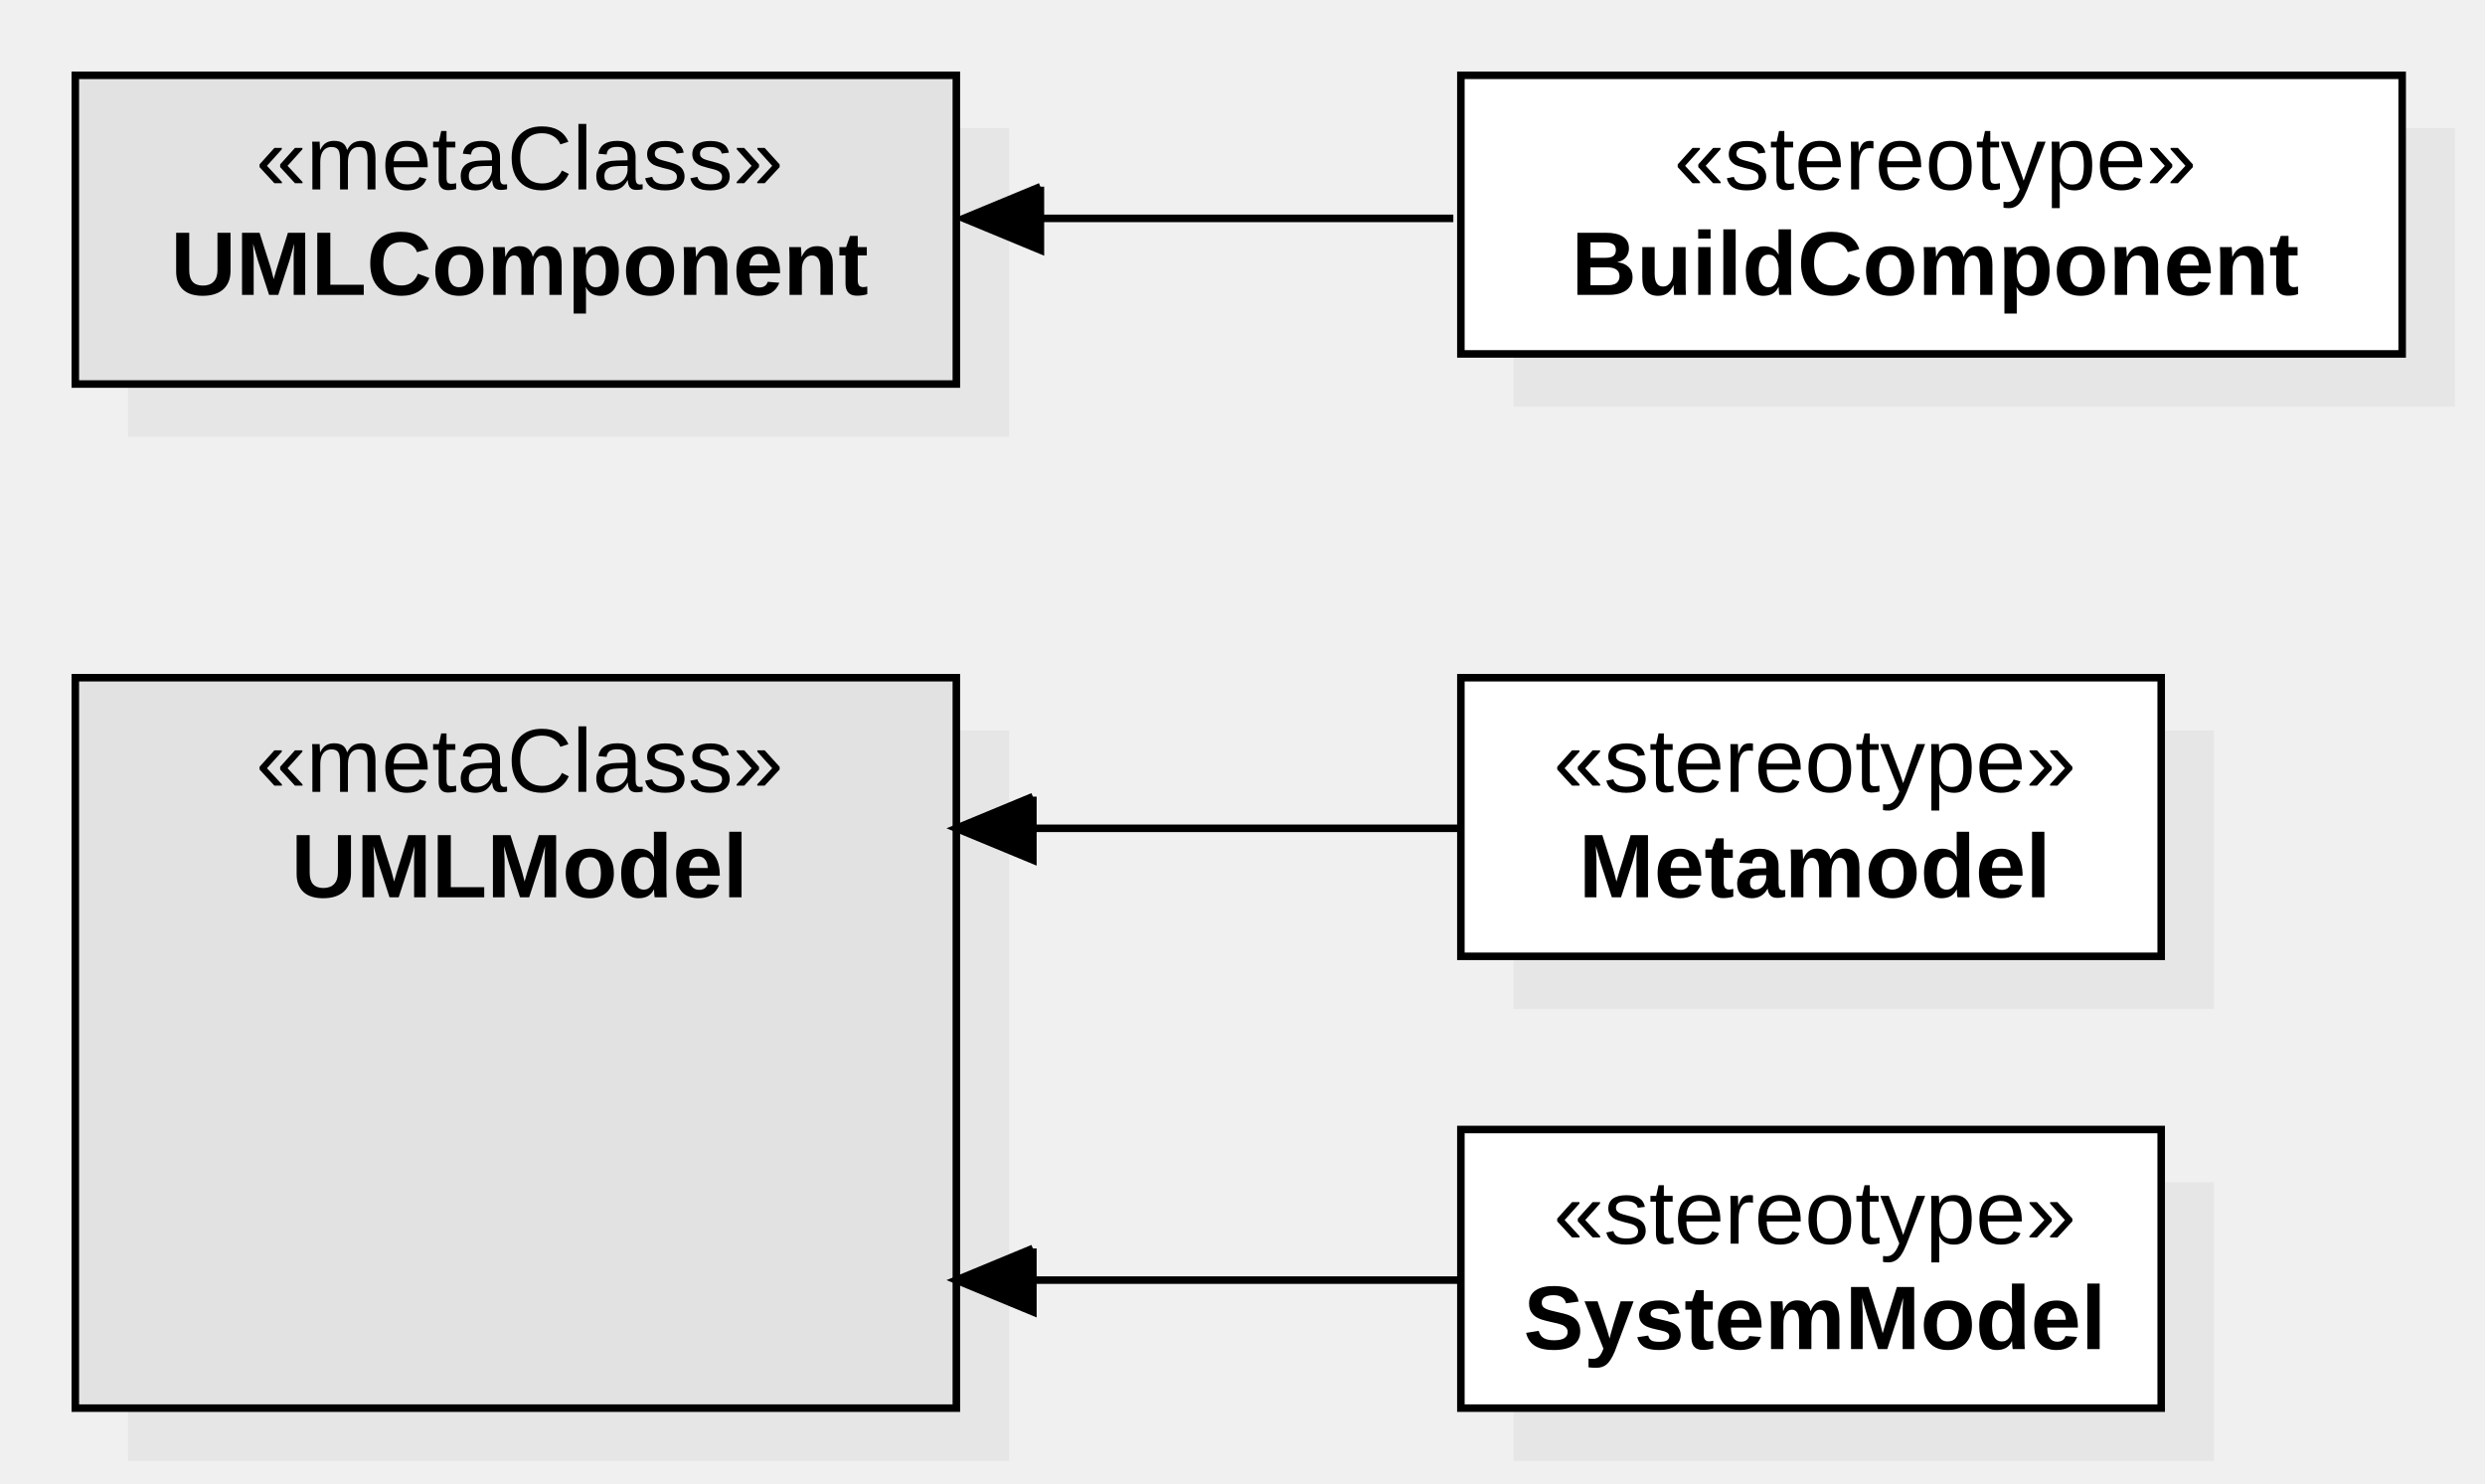
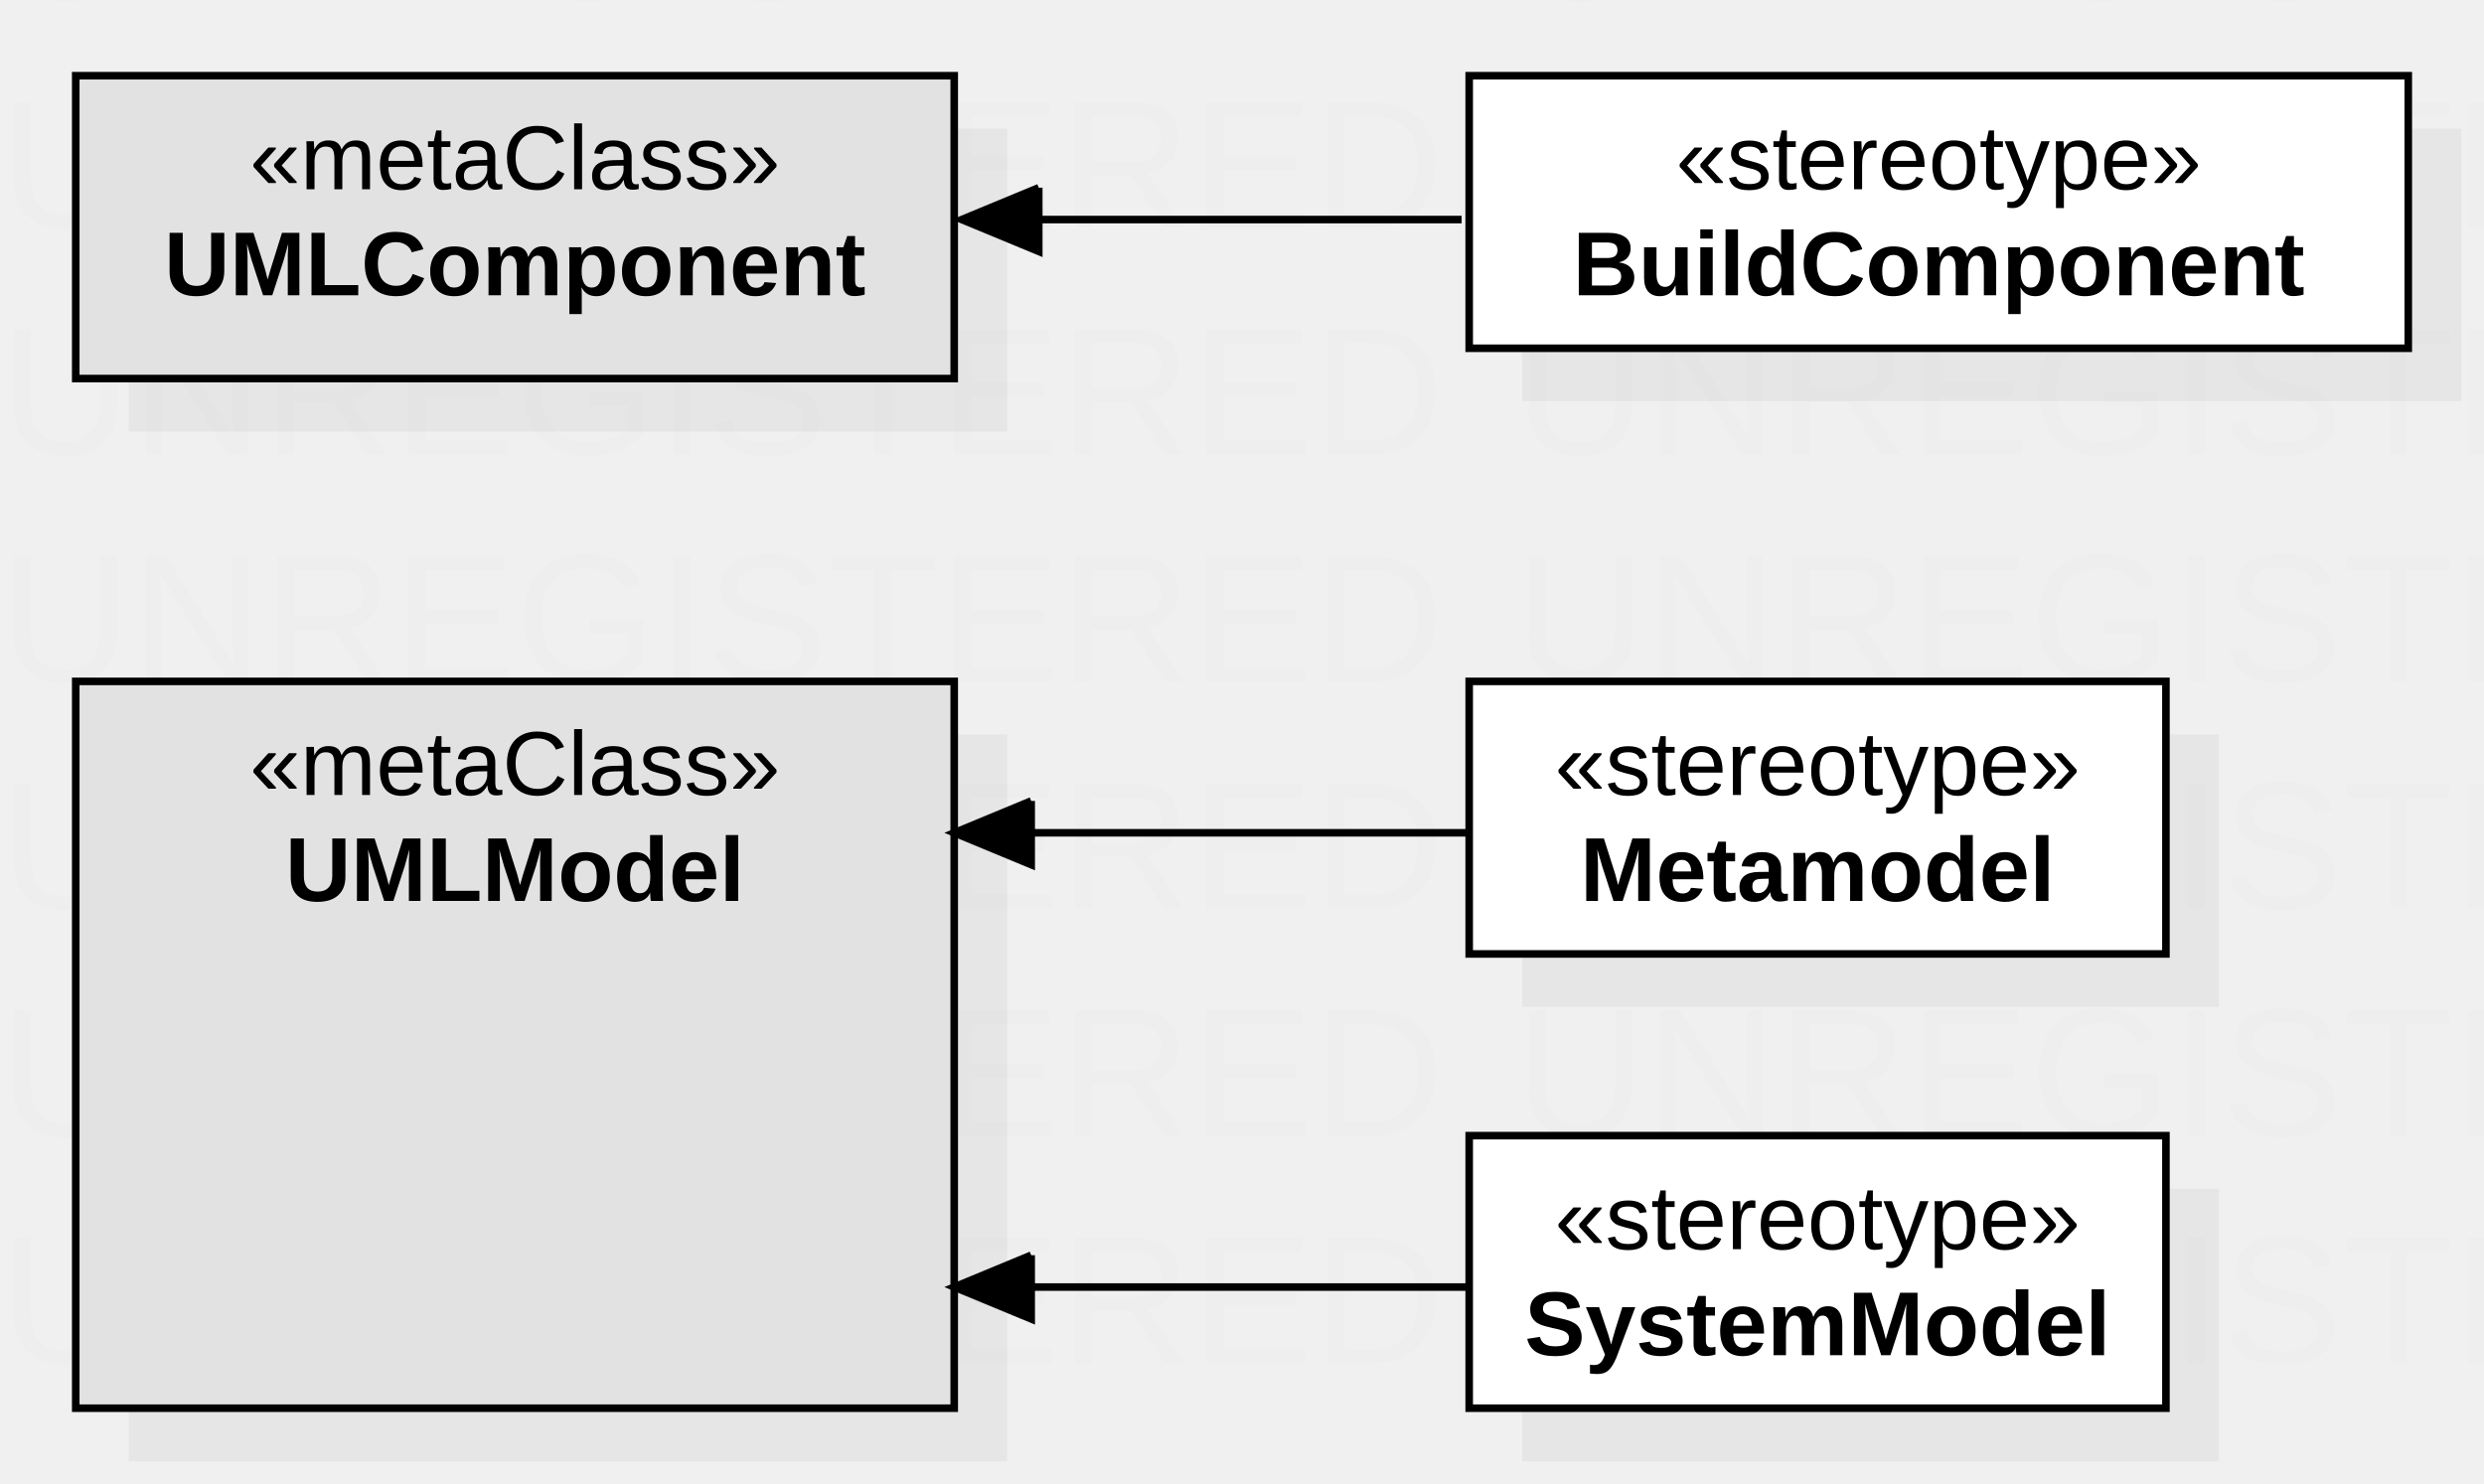
- <svg xmlns="http://www.w3.org/2000/svg" version="1.1" width="330" height="197">
+ <svg xmlns="http://www.w3.org/2000/svg" version="1.1" width="328" height="196">
  <defs />
  <g>
-     <g>
-       <rect fill="#C0C0C0" stroke="none" x="47" y="123" width="117" height="97" transform="matrix(1 0 0 1 -30 -26)" fill-opacity="0.2" />
+     <text fill="#eeeeee" stroke="none" font-family="Arial" font-size="24px" font-style="normal" font-weight="normal" text-decoration="none" x="0" y="0">UNREGISTERED</text>
+     <text fill="#eeeeee" stroke="none" font-family="Arial" font-size="24px" font-style="normal" font-weight="normal" text-decoration="none" x="0" y="30">UNREGISTERED</text>
+     <text fill="#eeeeee" stroke="none" font-family="Arial" font-size="24px" font-style="normal" font-weight="normal" text-decoration="none" x="0" y="60">UNREGISTERED</text>
+     <text fill="#eeeeee" stroke="none" font-family="Arial" font-size="24px" font-style="normal" font-weight="normal" text-decoration="none" x="0" y="90">UNREGISTERED</text>
+     <text fill="#eeeeee" stroke="none" font-family="Arial" font-size="24px" font-style="normal" font-weight="normal" text-decoration="none" x="0" y="120">UNREGISTERED</text>
+     <text fill="#eeeeee" stroke="none" font-family="Arial" font-size="24px" font-style="normal" font-weight="normal" text-decoration="none" x="0" y="150">UNREGISTERED</text>
+     <text fill="#eeeeee" stroke="none" font-family="Arial" font-size="24px" font-style="normal" font-weight="normal" text-decoration="none" x="0" y="180">UNREGISTERED</text>
+     <text fill="#eeeeee" stroke="none" font-family="Arial" font-size="24px" font-style="normal" font-weight="normal" text-decoration="none" x="200" y="0">UNREGISTERED</text>
+     <text fill="#eeeeee" stroke="none" font-family="Arial" font-size="24px" font-style="normal" font-weight="normal" text-decoration="none" x="200" y="30">UNREGISTERED</text>
+     <text fill="#eeeeee" stroke="none" font-family="Arial" font-size="24px" font-style="normal" font-weight="normal" text-decoration="none" x="200" y="60">UNREGISTERED</text>
+     <text fill="#eeeeee" stroke="none" font-family="Arial" font-size="24px" font-style="normal" font-weight="normal" text-decoration="none" x="200" y="90">UNREGISTERED</text>
+     <text fill="#eeeeee" stroke="none" font-family="Arial" font-size="24px" font-style="normal" font-weight="normal" text-decoration="none" x="200" y="120">UNREGISTERED</text>
+     <text fill="#eeeeee" stroke="none" font-family="Arial" font-size="24px" font-style="normal" font-weight="normal" text-decoration="none" x="200" y="150">UNREGISTERED</text>
+     <text fill="#eeeeee" stroke="none" font-family="Arial" font-size="24px" font-style="normal" font-weight="normal" text-decoration="none" x="200" y="180">UNREGISTERED</text>
+     <g transform="translate(-30,-26) scale(1,1)">
+       <rect fill="#C0C0C0" stroke="none" x="47" y="123" width="116" height="96" opacity="0.2" />
    </g>
-     <g>
-       <rect fill="#e2e2e2" stroke="none" x="40" y="116" width="117" height="97" transform="matrix(1 0 0 1 -30 -26)" />
+     <g transform="translate(-30,-26) scale(1,1)">
+       <rect fill="#e2e2e2" stroke="none" x="40" y="116" width="116" height="96" />
    </g>
-     <g>
-       <path fill="none" stroke="#000000" paint-order="fill stroke markers" d=" M 10 90 L 127 90 L 127 187 L 10 187 L 10 90 Z Z" stroke-miterlimit="10" stroke-dasharray="" />
+     <g transform="translate(-30,-26) scale(1,1)">
+       <path fill="none" stroke="#000000" d="M 40 116 L 156 116 L 156 212 L 40 212 L 40 116 Z Z" stroke-miterlimit="10" />
    </g>
-     <g>
+     <g transform="translate(-30,-26) scale(1,1)">
      <g>
        <path fill="none" stroke="none" />
-         <text fill="#000000" stroke="none" font-family="Arial" font-size="12px" font-style="normal" font-weight="normal" text-decoration="undefined" x="99" y="127" text-anchor="middle" dominant-baseline="central" transform="matrix(1 0 0 1 -30 -26)">«metaClass»</text>
+         <text fill="#000000" stroke="none" font-family="Arial" font-size="12px" font-style="normal" font-weight="normal" text-decoration="none" x="62.984" y="131">«metaClass»</text>
      </g>
    </g>
-     <g>
+     <g transform="translate(-30,-26) scale(1,1)">
      <g>
        <path fill="none" stroke="none" />
-         <text fill="#000000" stroke="none" font-family="Arial" font-size="12px" font-style="normal" font-weight="bold" text-decoration="undefined" x="99" y="141" text-anchor="middle" dominant-baseline="central" transform="matrix(1 0 0 1 -30 -26)">UMLModel</text>
+         <text fill="#000000" stroke="none" font-family="Arial" font-size="12px" font-style="normal" font-weight="bold" text-decoration="none" x="67.672" y="145">UMLModel</text>
      </g>
    </g>
-     <g>
-       <rect fill="#C0C0C0" stroke="none" x="231" y="43" width="125" height="37" transform="matrix(1 0 0 1 -30 -26)" fill-opacity="0.2" />
+     <g transform="translate(-30,-26) scale(1,1)">
+       <rect fill="#C0C0C0" stroke="none" x="231" y="43" width="124" height="36" opacity="0.2" />
    </g>
-     <g>
-       <rect fill="#ffffff" stroke="none" x="224" y="36" width="125" height="37" transform="matrix(1 0 0 1 -30 -26)" />
+     <g transform="translate(-30,-26) scale(1,1)">
+       <rect fill="#ffffff" stroke="none" x="224" y="36" width="124" height="36" />
    </g>
-     <g>
-       <path fill="none" stroke="#000000" paint-order="fill stroke markers" d=" M 194 10 L 319 10 L 319 47 L 194 47 L 194 10 Z Z" stroke-miterlimit="10" stroke-dasharray="" />
+     <g transform="translate(-30,-26) scale(1,1)">
+       <path fill="none" stroke="#000000" d="M 224 36 L 348 36 L 348 72 L 224 72 L 224 36 Z Z" stroke-miterlimit="10" />
    </g>
-     <g>
+     <g transform="translate(-30,-26) scale(1,1)">
      <g>
        <path fill="none" stroke="none" />
-         <text fill="#000000" stroke="none" font-family="Arial" font-size="12px" font-style="normal" font-weight="normal" text-decoration="undefined" x="287" y="47" text-anchor="middle" dominant-baseline="central" transform="matrix(1 0 0 1 -30 -26)">«stereotype»</text>
+         <text fill="#000000" stroke="none" font-family="Arial" font-size="12px" font-style="normal" font-weight="normal" text-decoration="none" x="251.31" y="51">«stereotype»</text>
      </g>
    </g>
-     <g>
+     <g transform="translate(-30,-26) scale(1,1)">
      <g>
        <path fill="none" stroke="none" />
-         <text fill="#000000" stroke="none" font-family="Arial" font-size="12px" font-style="normal" font-weight="bold" text-decoration="undefined" x="287" y="61" text-anchor="middle" dominant-baseline="central" transform="matrix(1 0 0 1 -30 -26)">BuildComponent</text>
+         <text fill="#000000" stroke="none" font-family="Arial" font-size="12px" font-style="normal" font-weight="bold" text-decoration="none" x="237.675" y="65">BuildComponent</text>
      </g>
    </g>
-     <g>
-       <rect fill="#C0C0C0" stroke="none" x="231" y="123" width="93" height="37" transform="matrix(1 0 0 1 -30 -26)" fill-opacity="0.2" />
+     <g transform="translate(-30,-26) scale(1,1)">
+       <rect fill="#C0C0C0" stroke="none" x="231" y="123" width="92" height="36" opacity="0.2" />
    </g>
-     <g>
-       <rect fill="#ffffff" stroke="none" x="224" y="116" width="93" height="37" transform="matrix(1 0 0 1 -30 -26)" />
+     <g transform="translate(-30,-26) scale(1,1)">
+       <rect fill="#ffffff" stroke="none" x="224" y="116" width="92" height="36" />
    </g>
-     <g>
-       <path fill="none" stroke="#000000" paint-order="fill stroke markers" d=" M 194 90 L 287 90 L 287 127 L 194 127 L 194 90 Z Z" stroke-miterlimit="10" stroke-dasharray="" />
+     <g transform="translate(-30,-26) scale(1,1)">
+       <path fill="none" stroke="#000000" d="M 224 116 L 316 116 L 316 152 L 224 152 L 224 116 Z Z" stroke-miterlimit="10" />
    </g>
-     <g>
+     <g transform="translate(-30,-26) scale(1,1)">
      <g>
        <path fill="none" stroke="none" />
-         <text fill="#000000" stroke="none" font-family="Arial" font-size="12px" font-style="normal" font-weight="normal" text-decoration="undefined" x="271" y="127" text-anchor="middle" dominant-baseline="central" transform="matrix(1 0 0 1 -30 -26)">«stereotype»</text>
+         <text fill="#000000" stroke="none" font-family="Arial" font-size="12px" font-style="normal" font-weight="normal" text-decoration="none" x="235.31" y="131">«stereotype»</text>
      </g>
    </g>
-     <g>
+     <g transform="translate(-30,-26) scale(1,1)">
      <g>
        <path fill="none" stroke="none" />
-         <text fill="#000000" stroke="none" font-family="Arial" font-size="12px" font-style="normal" font-weight="bold" text-decoration="undefined" x="271" y="141" text-anchor="middle" dominant-baseline="central" transform="matrix(1 0 0 1 -30 -26)">Metamodel</text>
+         <text fill="#000000" stroke="none" font-family="Arial" font-size="12px" font-style="normal" font-weight="bold" text-decoration="none" x="238.661" y="145">Metamodel</text>
      </g>
    </g>
-     <g>
-       <rect fill="#C0C0C0" stroke="none" x="231" y="183" width="93" height="37" transform="matrix(1 0 0 1 -30 -26)" fill-opacity="0.2" />
+     <g transform="translate(-30,-26) scale(1,1)">
+       <rect fill="#C0C0C0" stroke="none" x="231" y="183" width="92" height="36" opacity="0.2" />
    </g>
-     <g>
-       <rect fill="#ffffff" stroke="none" x="224" y="176" width="93" height="37" transform="matrix(1 0 0 1 -30 -26)" />
+     <g transform="translate(-30,-26) scale(1,1)">
+       <rect fill="#ffffff" stroke="none" x="224" y="176" width="92" height="36" />
    </g>
-     <g>
-       <path fill="none" stroke="#000000" paint-order="fill stroke markers" d=" M 194 150 L 287 150 L 287 187 L 194 187 L 194 150 Z Z" stroke-miterlimit="10" stroke-dasharray="" />
+     <g transform="translate(-30,-26) scale(1,1)">
+       <path fill="none" stroke="#000000" d="M 224 176 L 316 176 L 316 212 L 224 212 L 224 176 Z Z" stroke-miterlimit="10" />
    </g>
-     <g>
+     <g transform="translate(-30,-26) scale(1,1)">
      <g>
        <path fill="none" stroke="none" />
-         <text fill="#000000" stroke="none" font-family="Arial" font-size="12px" font-style="normal" font-weight="normal" text-decoration="undefined" x="271" y="187" text-anchor="middle" dominant-baseline="central" transform="matrix(1 0 0 1 -30 -26)">«stereotype»</text>
+         <text fill="#000000" stroke="none" font-family="Arial" font-size="12px" font-style="normal" font-weight="normal" text-decoration="none" x="235.31" y="191">«stereotype»</text>
      </g>
    </g>
-     <g>
+     <g transform="translate(-30,-26) scale(1,1)">
      <g>
        <path fill="none" stroke="none" />
-         <text fill="#000000" stroke="none" font-family="Arial" font-size="12px" font-style="normal" font-weight="bold" text-decoration="undefined" x="271" y="201" text-anchor="middle" dominant-baseline="central" transform="matrix(1 0 0 1 -30 -26)">SystemModel</text>
+         <text fill="#000000" stroke="none" font-family="Arial" font-size="12px" font-style="normal" font-weight="bold" text-decoration="none" x="231.322" y="205">SystemModel</text>
      </g>
    </g>
-     <g>
-       <path fill="none" stroke="#000000" paint-order="fill stroke markers" d=" M 194 110 L 127 110" stroke-miterlimit="10" stroke-dasharray="" />
+     <g transform="translate(-30,-26) scale(1,1)">
+       <path fill="none" stroke="#000000" d="M 224 136 L 156 136" stroke-miterlimit="10" />
    </g>
-     <g>
-       <path fill="#000000" stroke="none" paint-order="stroke fill markers" d=" M 137.163 105.79 L 127 110 L 137.163 114.21" />
+     <g transform="translate(-30,-26) scale(1,1)">
+       <path fill="#000000" stroke="none" d="M 166.163 131.79 L 156 136 L 166.163 140.21" />
    </g>
-     <g>
-       <path fill="none" stroke="#000000" paint-order="fill stroke markers" d=" M 137.163 105.79 L 127 110 L 137.163 114.21 L 137.163 105.79" stroke-miterlimit="10" stroke-dasharray="" />
+     <g transform="translate(-30,-26) scale(1,1)">
+       <path fill="none" stroke="#000000" d="M 166.163 131.79 L 156 136 L 166.163 140.21 L 166.163 131.79" stroke-miterlimit="10" />
    </g>
-     <g>
-       <path fill="none" stroke="#000000" paint-order="fill stroke markers" d=" M 194 170 L 127 170" stroke-miterlimit="10" stroke-dasharray="" />
+     <g transform="translate(-30,-26) scale(1,1)">
+       <path fill="none" stroke="#000000" d="M 224 196 L 156 196" stroke-miterlimit="10" />
    </g>
-     <g>
-       <path fill="#000000" stroke="none" paint-order="stroke fill markers" d=" M 137.163 165.79 L 127 170 L 137.163 174.21" />
+     <g transform="translate(-30,-26) scale(1,1)">
+       <path fill="#000000" stroke="none" d="M 166.163 191.79 L 156 196 L 166.163 200.21" />
    </g>
-     <g>
-       <path fill="none" stroke="#000000" paint-order="fill stroke markers" d=" M 137.163 165.79 L 127 170 L 137.163 174.21 L 137.163 165.79" stroke-miterlimit="10" stroke-dasharray="" />
+     <g transform="translate(-30,-26) scale(1,1)">
+       <path fill="none" stroke="#000000" d="M 166.163 191.79 L 156 196 L 166.163 200.21 L 166.163 191.79" stroke-miterlimit="10" />
    </g>
-     <g>
-       <rect fill="#C0C0C0" stroke="none" x="47" y="43" width="117" height="41" transform="matrix(1 0 0 1 -30 -26)" fill-opacity="0.2" />
+     <g transform="translate(-30,-26) scale(1,1)">
+       <rect fill="#C0C0C0" stroke="none" x="47" y="43" width="116" height="40" opacity="0.2" />
    </g>
-     <g>
-       <rect fill="#e2e2e2" stroke="none" x="40" y="36" width="117" height="41" transform="matrix(1 0 0 1 -30 -26)" />
+     <g transform="translate(-30,-26) scale(1,1)">
+       <rect fill="#e2e2e2" stroke="none" x="40" y="36" width="116" height="40" />
    </g>
-     <g>
-       <path fill="none" stroke="#000000" paint-order="fill stroke markers" d=" M 10 10 L 127 10 L 127 51 L 10 51 L 10 10 Z Z" stroke-miterlimit="10" stroke-dasharray="" />
+     <g transform="translate(-30,-26) scale(1,1)">
+       <path fill="none" stroke="#000000" d="M 40 36 L 156 36 L 156 76 L 40 76 L 40 36 Z Z" stroke-miterlimit="10" />
    </g>
-     <g>
+     <g transform="translate(-30,-26) scale(1,1)">
      <g>
        <path fill="none" stroke="none" />
-         <text fill="#000000" stroke="none" font-family="Arial" font-size="12px" font-style="normal" font-weight="normal" text-decoration="undefined" x="99" y="47" text-anchor="middle" dominant-baseline="central" transform="matrix(1 0 0 1 -30 -26)">«metaClass»</text>
+         <text fill="#000000" stroke="none" font-family="Arial" font-size="12px" font-style="normal" font-weight="normal" text-decoration="none" x="62.984" y="51">«metaClass»</text>
      </g>
    </g>
-     <g>
+     <g transform="translate(-30,-26) scale(1,1)">
      <g>
        <path fill="none" stroke="none" />
-         <text fill="#000000" stroke="none" font-family="Arial" font-size="12px" font-style="normal" font-weight="bold" text-decoration="undefined" x="99" y="61" text-anchor="middle" dominant-baseline="central" transform="matrix(1 0 0 1 -30 -26)">UMLComponent</text>
+         <text fill="#000000" stroke="none" font-family="Arial" font-size="12px" font-style="normal" font-weight="bold" text-decoration="none" x="51.676" y="65">UMLComponent</text>
      </g>
    </g>
-     <g>
-       <path fill="none" stroke="#000000" paint-order="fill stroke markers" d=" M 193 29 L 128 29" stroke-miterlimit="10" stroke-dasharray="" />
+     <g transform="translate(-30,-26) scale(1,1)">
+       <path fill="none" stroke="#000000" d="M 223 55 L 157 55" stroke-miterlimit="10" />
    </g>
-     <g>
-       <path fill="#000000" stroke="none" paint-order="stroke fill markers" d=" M 138.163 24.79 L 128 29 L 138.163 33.21" />
+     <g transform="translate(-30,-26) scale(1,1)">
+       <path fill="#000000" stroke="none" d="M 167.163 50.79 L 157 55 L 167.163 59.21" />
    </g>
-     <g>
-       <path fill="none" stroke="#000000" paint-order="fill stroke markers" d=" M 138.163 24.79 L 128 29 L 138.163 33.21 L 138.163 24.79" stroke-miterlimit="10" stroke-dasharray="" />
+     <g transform="translate(-30,-26) scale(1,1)">
+       <path fill="none" stroke="#000000" d="M 167.163 50.79 L 157 55 L 167.163 59.21 L 167.163 50.79" stroke-miterlimit="10" />
    </g>
  </g>
</svg>
